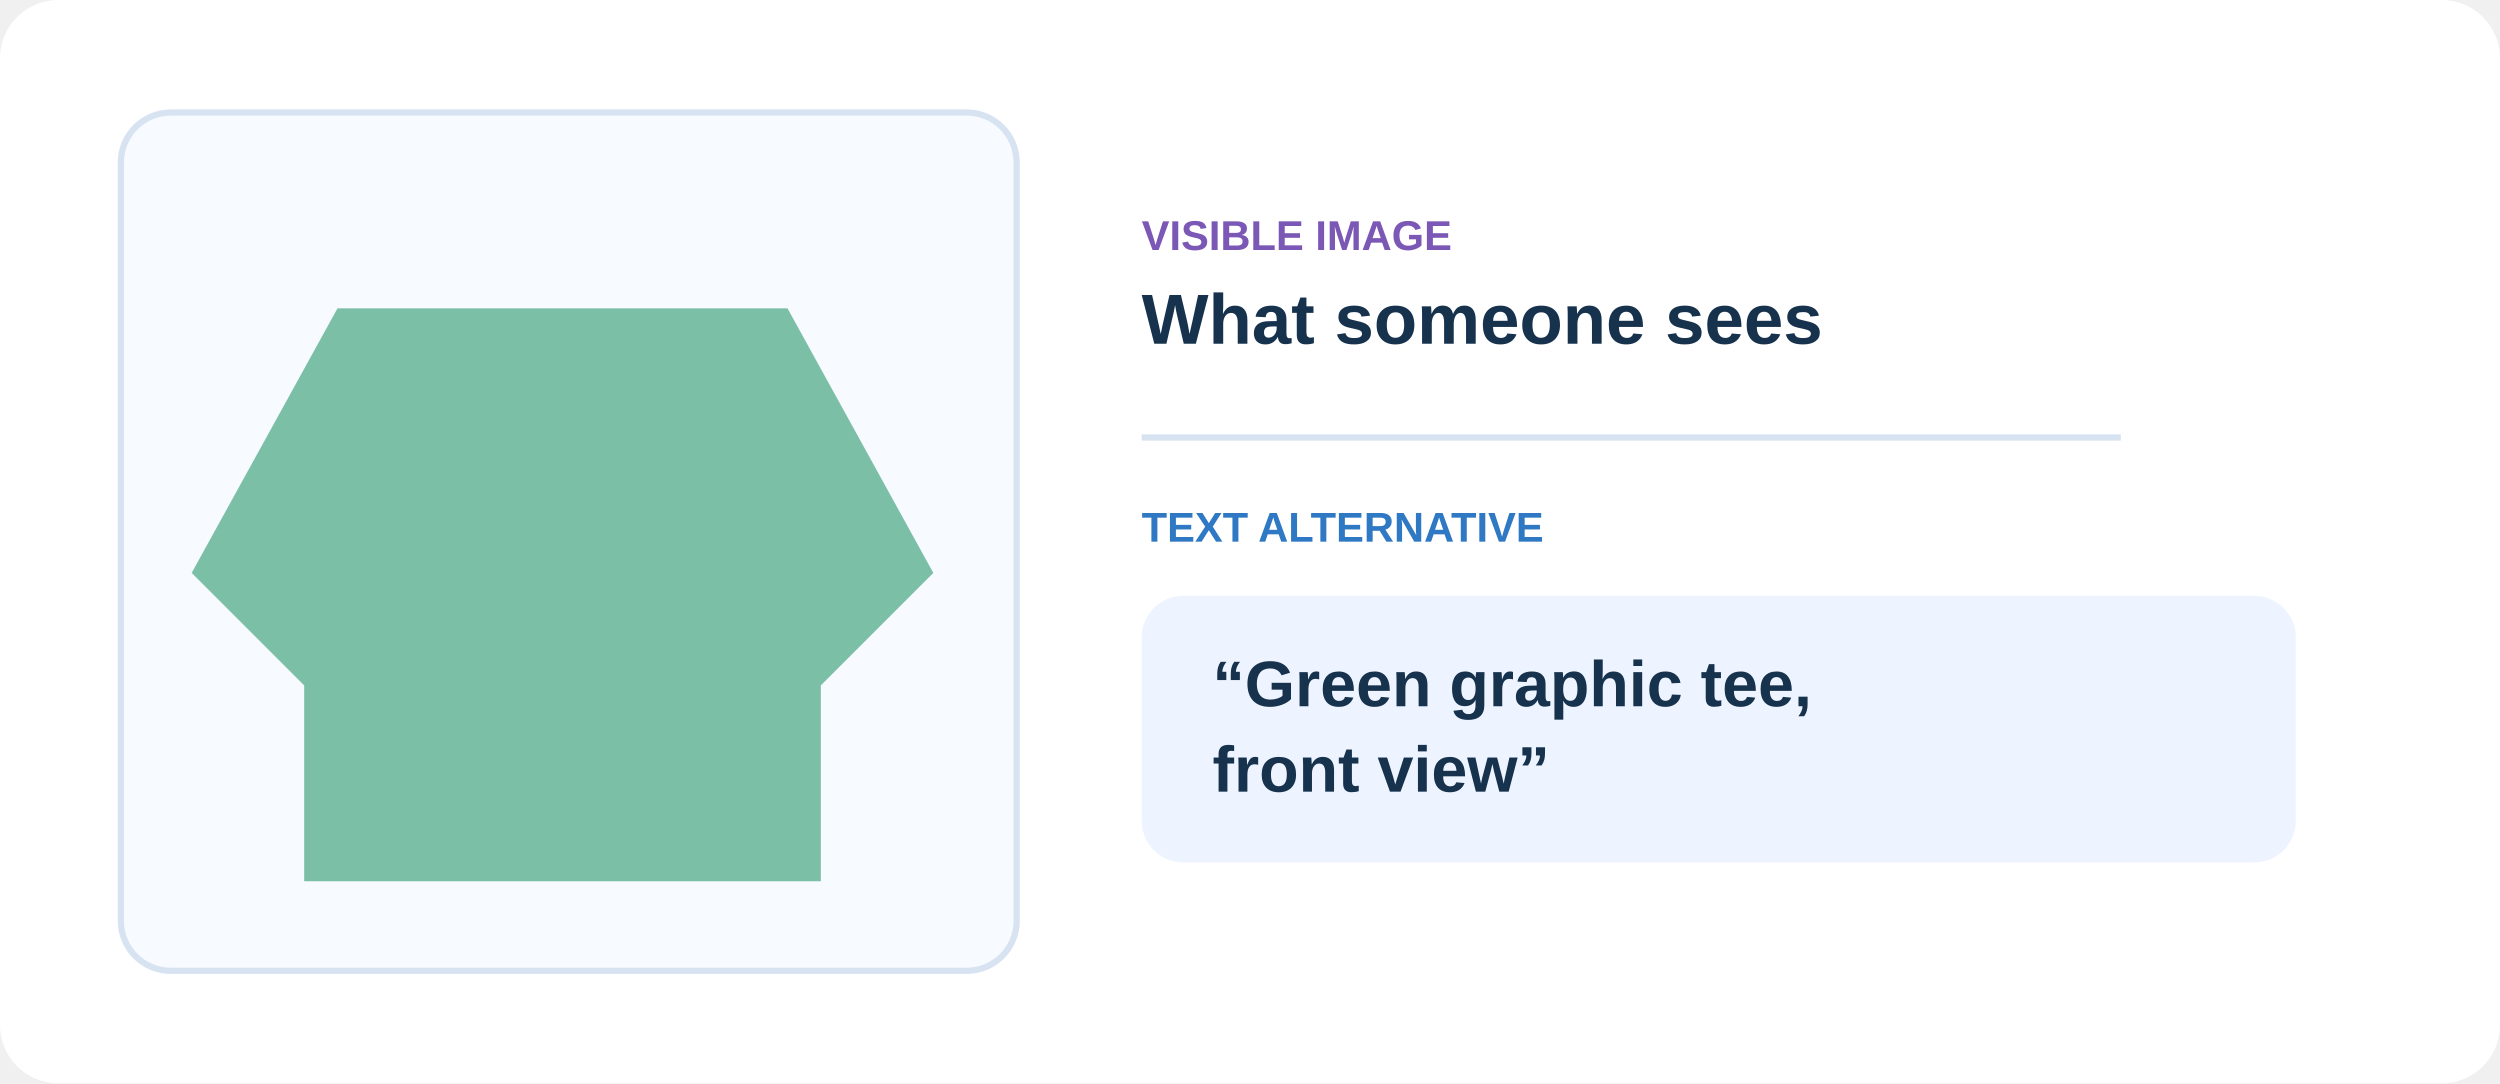
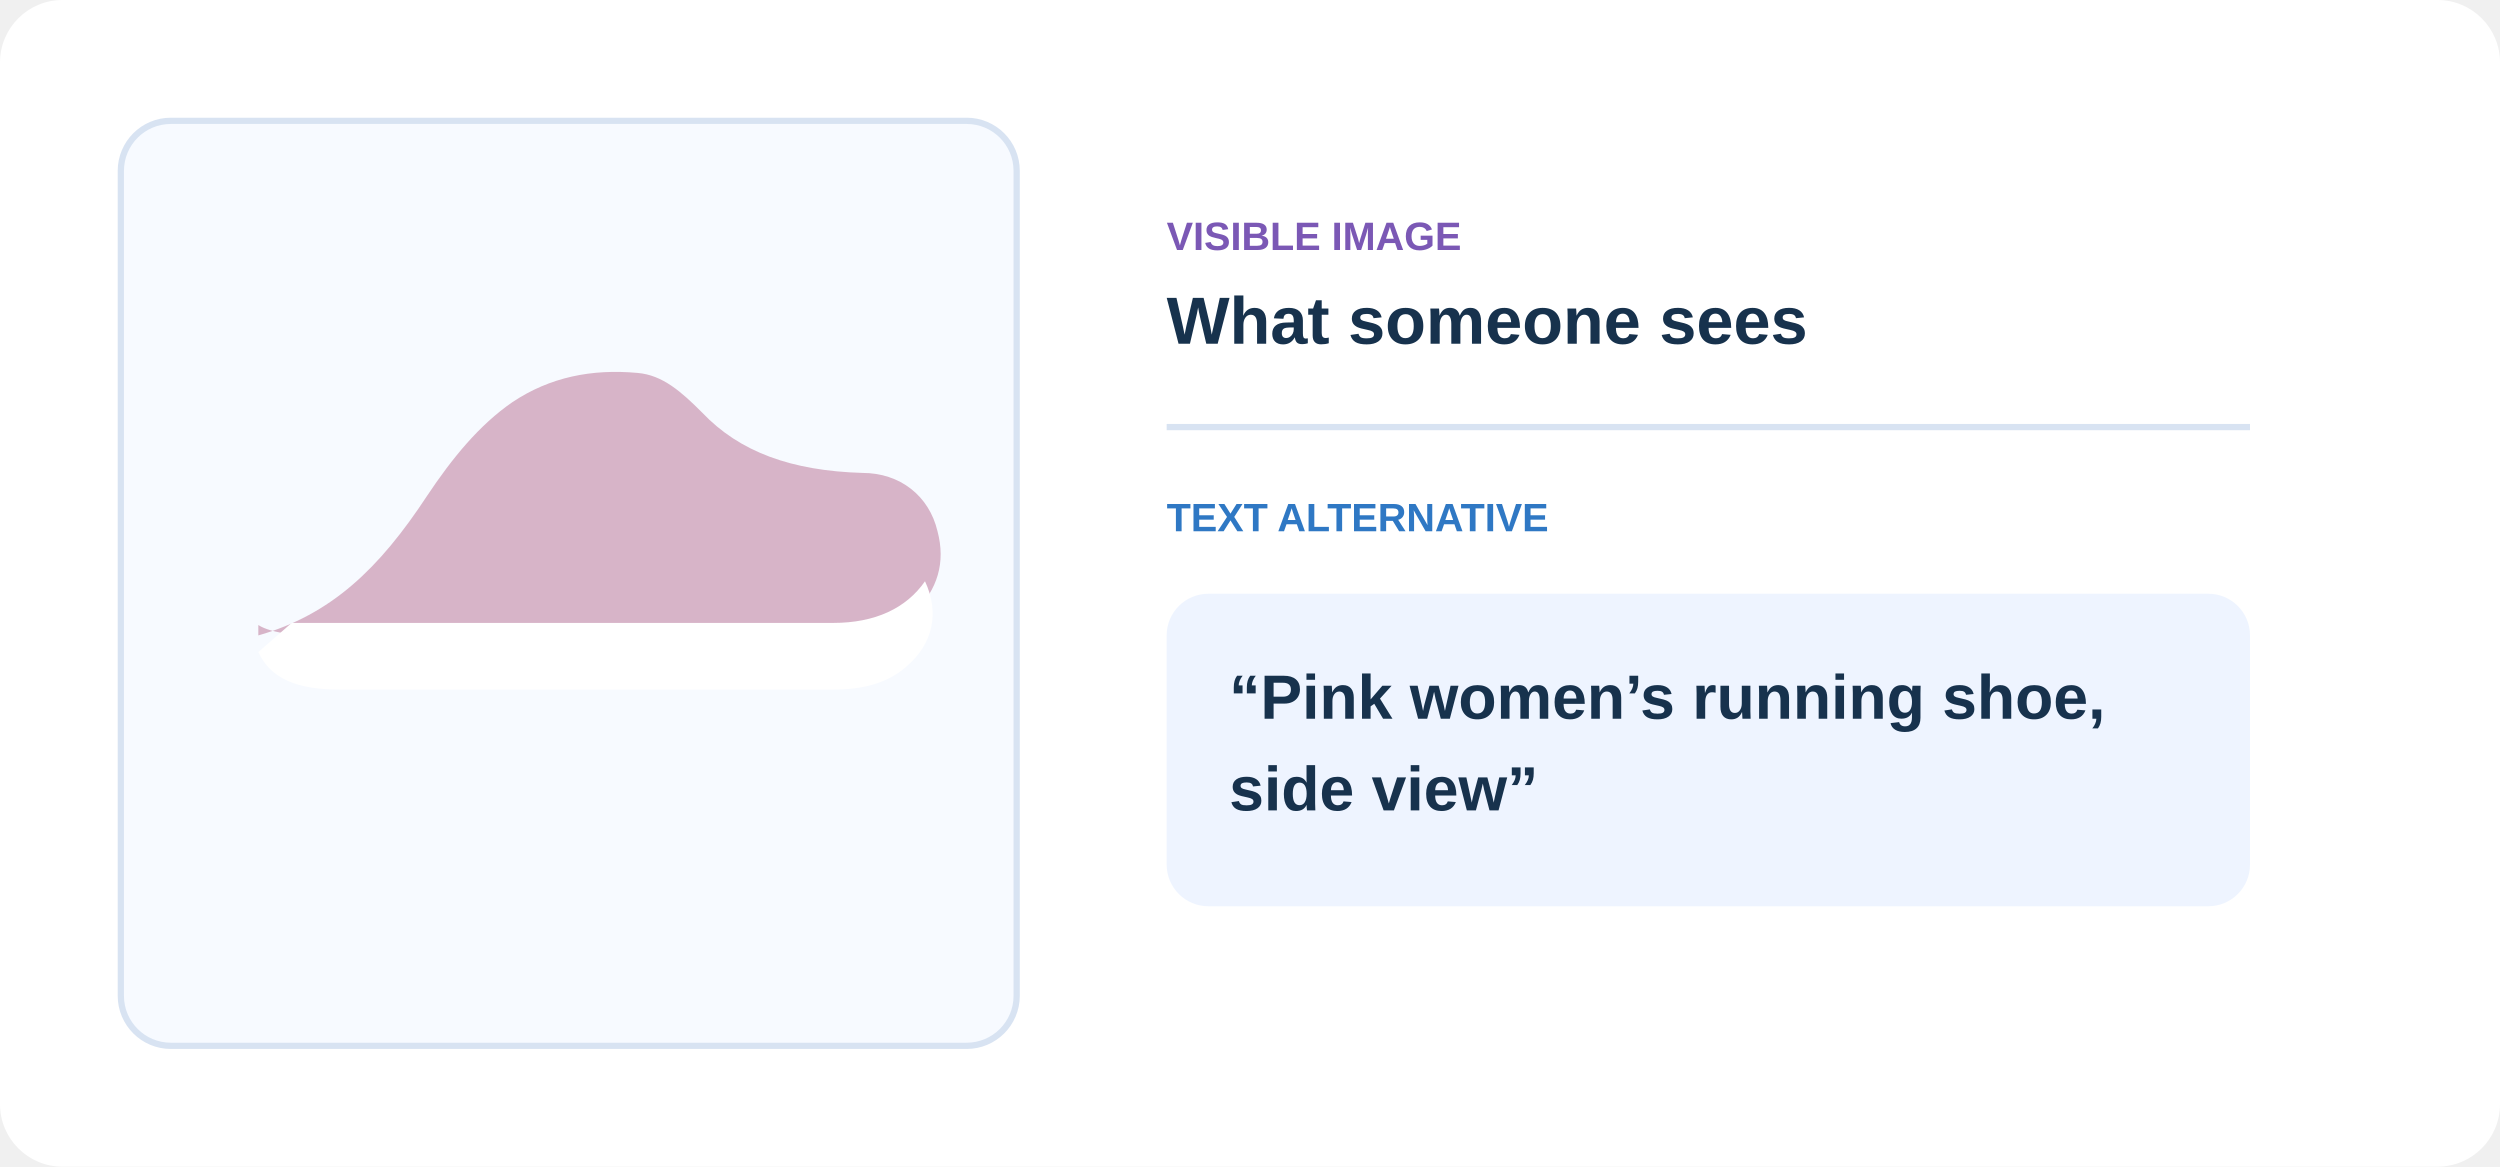
- <svg xmlns="http://www.w3.org/2000/svg" width="1200" height="520" viewBox="0 0 1200 520">
-   <rect width="1200" height="520" rx="28" fill="#FFFFFF" />
-   <rect x="58" y="54" width="430" height="412" rx="24" fill="#F7FAFF" stroke="#D8E3F2" stroke-width="3" />
-   <path d="M162 148h216l70 127-54 54v94H146v-94l-54-54 70-127z" fill="#7CBFA7" />
-   <text x="548" y="120" font-family="Arial, Helvetica, sans-serif" font-size="20" font-weight="800" fill="#7B58B5">VISIBLE IMAGE</text>
-   <text x="548" y="165" font-family="Arial, Helvetica, sans-serif" font-size="34" font-weight="800" fill="#17324D">What someone sees</text>
-   <path d="M548 210h470" stroke="#D8E3F2" stroke-width="3" />
-   <text x="548" y="260" font-family="Arial, Helvetica, sans-serif" font-size="20" font-weight="800" fill="#2F78C4">TEXT ALTERNATIVE</text>
-   <rect x="548" y="286" width="554" height="128" rx="20" fill="#EEF4FF" />
-   <text x="582" y="339" font-family="Arial, Helvetica, sans-serif" font-size="31" font-weight="800" fill="#17324D">“Green graphic tee,</text>
-   <text x="582" y="380" font-family="Arial, Helvetica, sans-serif" font-size="31" font-weight="800" fill="#17324D">front view”</text>
+ <svg xmlns="http://www.w3.org/2000/svg" width="1200" height="560" viewBox="0 0 1200 560">
+   <rect width="1200" height="560" rx="30" fill="#FFFFFF" />
+   <rect x="58" y="58" width="430" height="444" rx="24" fill="#F7FAFF" stroke="#D8E3F2" stroke-width="3" />
+   <g transform="translate(100 170)">
+     <path d="M24 135c35-10 58-32 81-67 12-18 25-34 41-45 18-12 38-16 60-14 12 1 21 9 31 19 18 19 43 28 77 29 18 0 32 11 36 28 4 15 0 28-11 39-9 8-20 12-34 12H69c-24 0-39-2-45-6z" fill="#D7B4C8" />
+     <path d="M40 129h260c20 0 35-7 44-20 7 15 4 30-9 41-9 8-21 11-35 11H63c-20 0-33-5-39-18l16-14z" fill="#FFFFFF" />
+   </g>
+   <text x="560" y="120" font-family="Arial, Helvetica, sans-serif" font-size="19" font-weight="800" fill="#7B58B5">VISIBLE IMAGE</text>
+   <text x="560" y="165" font-family="Arial, Helvetica, sans-serif" font-size="32" font-weight="800" fill="#17324D">What someone sees</text>
+   <line x1="560" y1="205" x2="1080" y2="205" stroke="#D8E3F2" stroke-width="3" />
+   <text x="560" y="255" font-family="Arial, Helvetica, sans-serif" font-size="19" font-weight="800" fill="#2F78C4">TEXT ALTERNATIVE</text>
+   <rect x="560" y="285" width="520" height="150" rx="20" fill="#EEF4FF" />
+   <text x="590" y="345" font-family="Arial, Helvetica, sans-serif" font-size="30" font-weight="800" fill="#17324D">“Pink women’s running shoe,</text>
+   <text x="590" y="389" font-family="Arial, Helvetica, sans-serif" font-size="30" font-weight="800" fill="#17324D">side view”</text>
</svg>
